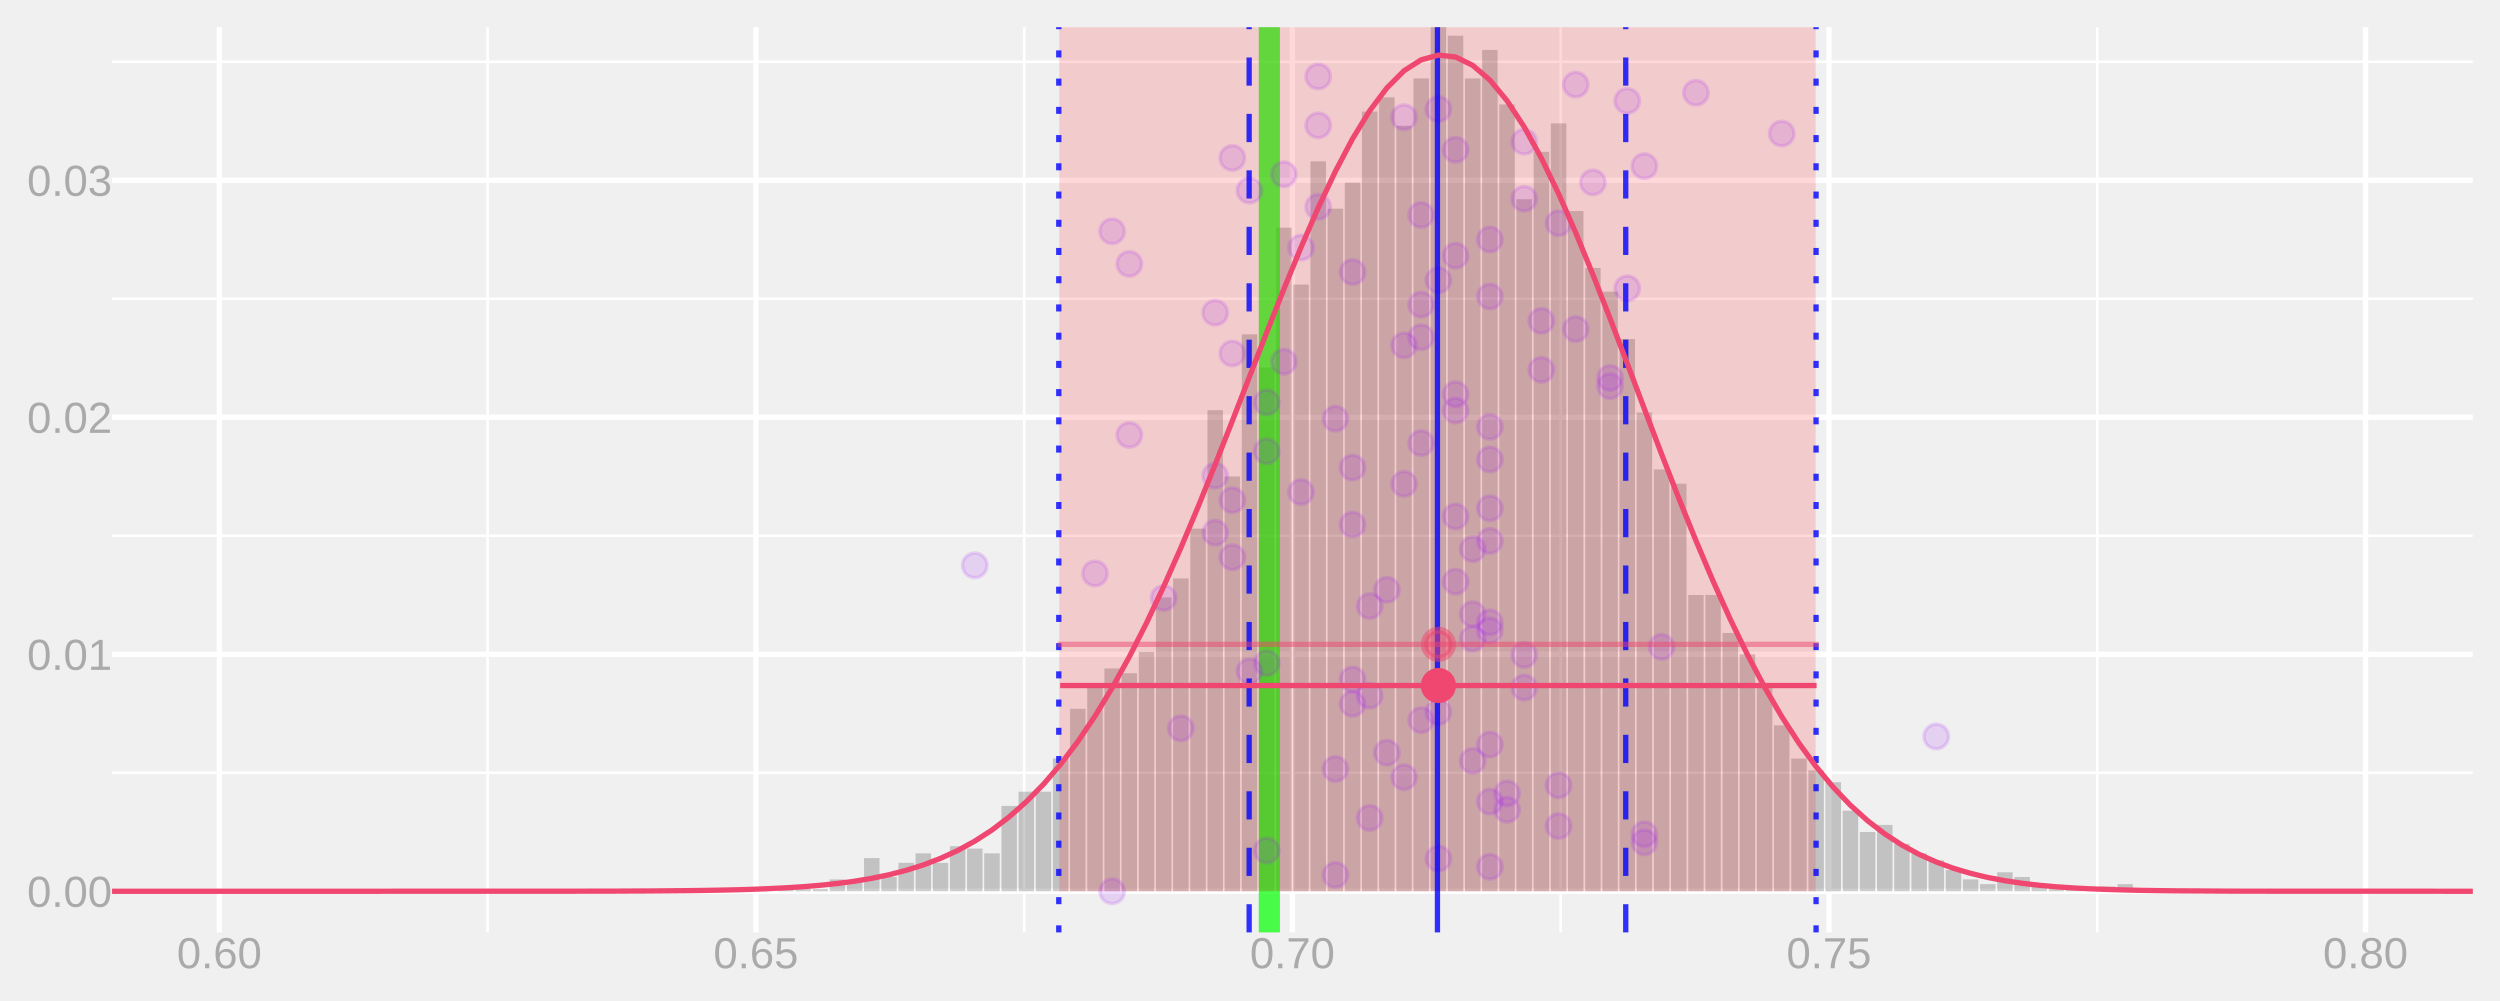
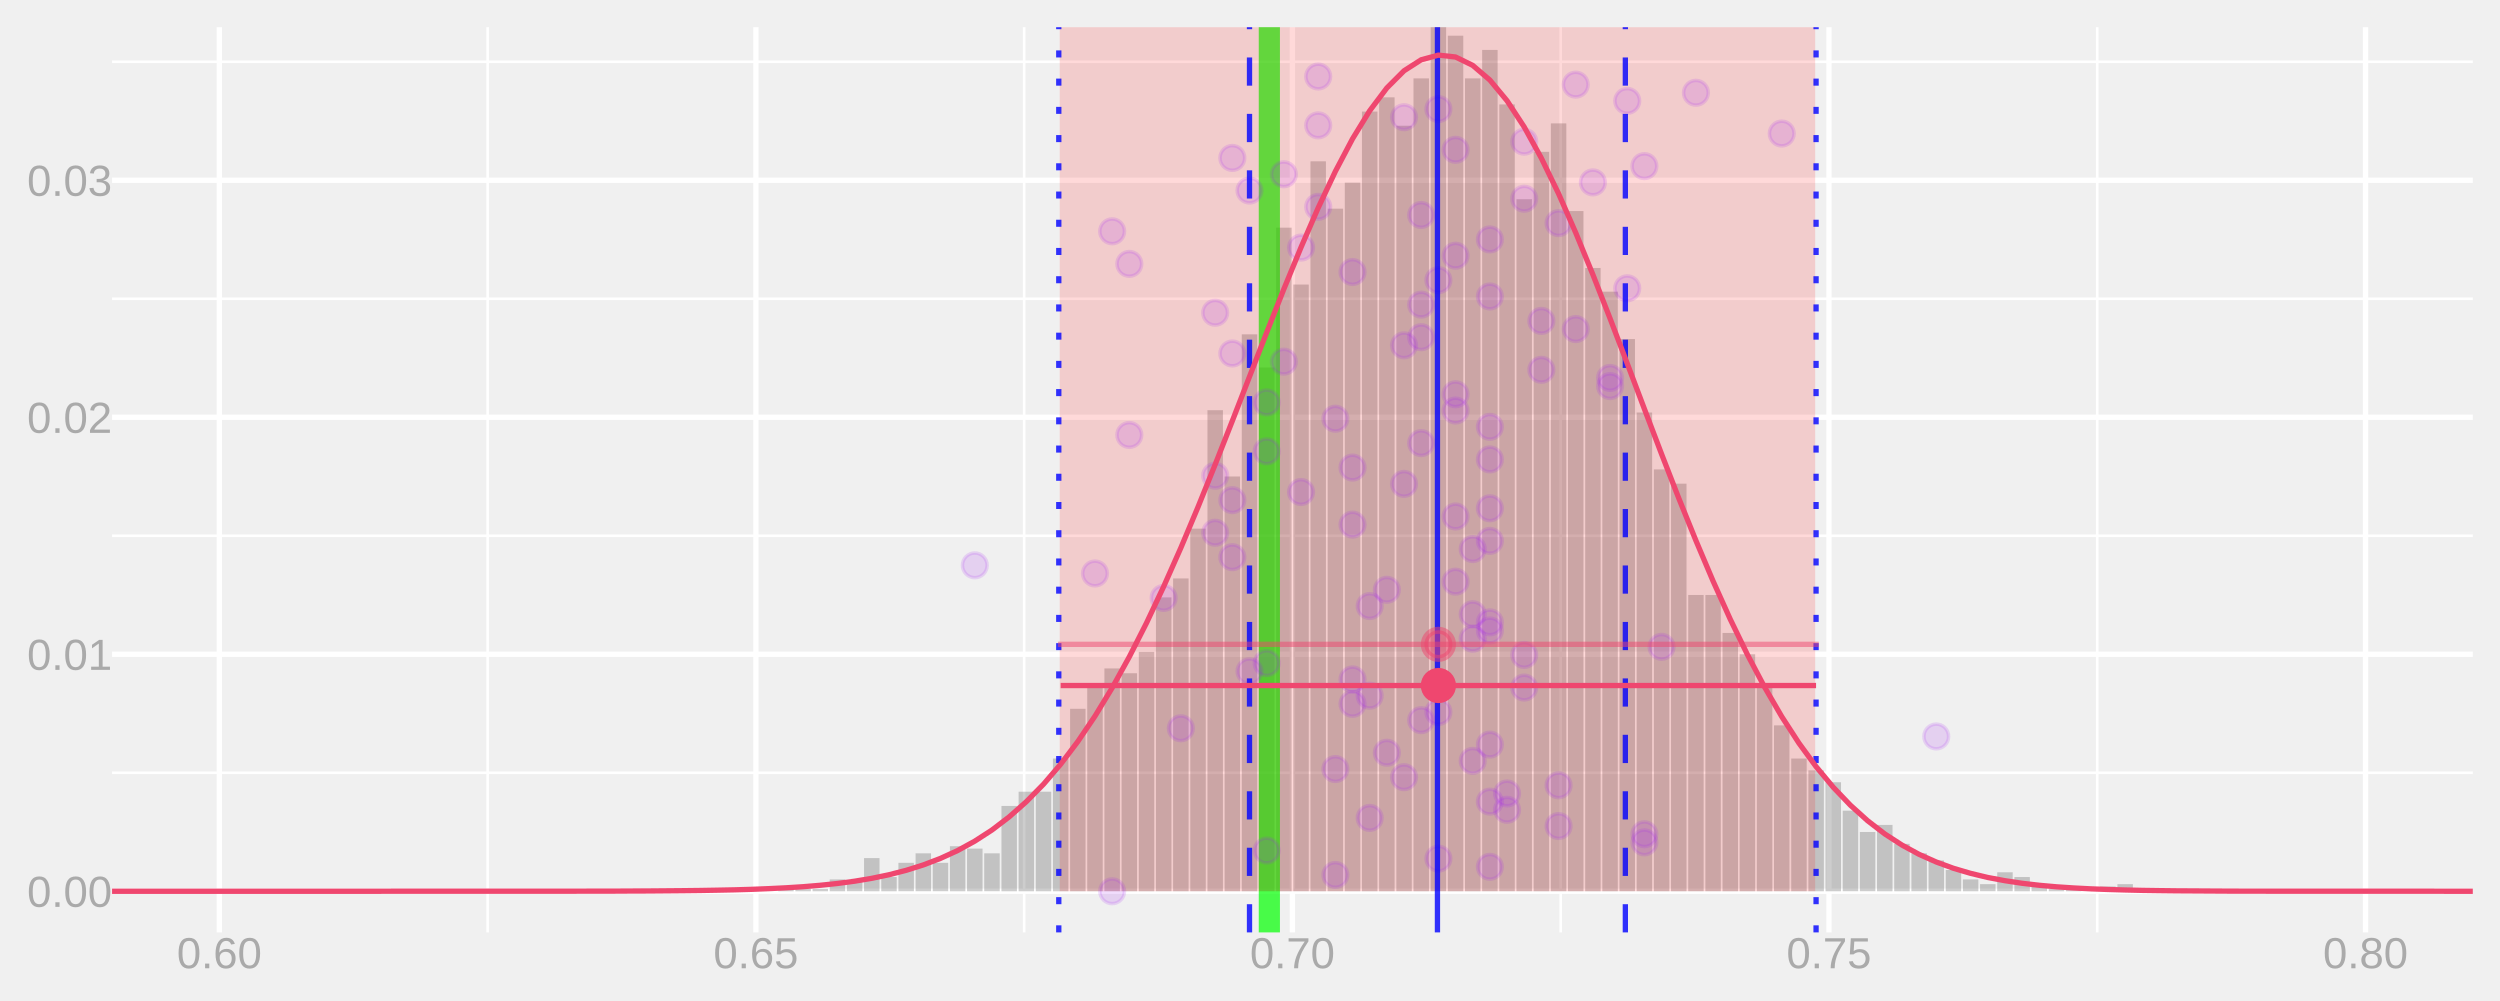
<svg xmlns="http://www.w3.org/2000/svg" width="504.00pt" height="201.60pt" viewBox="0 0 504.00 201.60">
  <g class="svglite">
    <defs>
      <style type="text/css">
    .svglite line, .svglite polyline, .svglite polygon, .svglite path, .svglite rect, .svglite circle {
      fill: none;
      stroke: #000000;
      stroke-linecap: round;
      stroke-linejoin: round;
      stroke-miterlimit: 10.00;
    }
    .svglite text {
      white-space: pre;
    }
    .svglite g.glyphgroup path {
      fill: inherit;
      stroke: none;
    }
  </style>
    </defs>
    <rect width="100%" height="100%" style="stroke: none; fill: none;" />
    <defs>
      <clipPath id="cpMC4wMHw1MDQuMDB8MC4wMHwyMDEuNjA=">
        <rect x="0.00" y="0.00" width="504.00" height="201.60" />
      </clipPath>
    </defs>
    <g clip-path="url(#cpMC4wMHw1MDQuMDB8MC4wMHwyMDEuNjA=)">
      <rect x="0.00" y="0.00" width="504.00" height="201.60" style="stroke-width: 1.07; stroke: none;" />
    </g>
    <defs>
      <clipPath id="cpMjIuNTl8NDk4LjUyfDUuNDh8MTg3Ljk3">
        <rect x="22.59" y="5.48" width="475.93" height="182.49" />
      </clipPath>
    </defs>
    <g clip-path="url(#cpMjIuNTl8NDk4LjUyfDUuNDh8MTg3Ljk3)">
      <rect x="22.59" y="5.48" width="475.93" height="182.49" style="stroke-width: 1.07; stroke: none;" />
      <polyline points="22.59,155.79 498.52,155.79 " style="stroke-width: 0.53; stroke: #FFFFFF; stroke-linecap: butt;" />
      <polyline points="22.59,108.01 498.52,108.01 " style="stroke-width: 0.53; stroke: #FFFFFF; stroke-linecap: butt;" />
      <polyline points="22.59,60.23 498.52,60.23 " style="stroke-width: 0.53; stroke: #FFFFFF; stroke-linecap: butt;" />
      <polyline points="22.59,12.45 498.52,12.45 " style="stroke-width: 0.53; stroke: #FFFFFF; stroke-linecap: butt;" />
      <polyline points="98.31,187.97 98.31,5.48 " style="stroke-width: 0.53; stroke: #FFFFFF; stroke-linecap: butt;" />
      <polyline points="206.47,187.97 206.47,5.48 " style="stroke-width: 0.53; stroke: #FFFFFF; stroke-linecap: butt;" />
      <polyline points="314.64,187.97 314.64,5.48 " style="stroke-width: 0.53; stroke: #FFFFFF; stroke-linecap: butt;" />
      <polyline points="422.80,187.97 422.80,5.48 " style="stroke-width: 0.53; stroke: #FFFFFF; stroke-linecap: butt;" />
      <polyline points="22.59,179.68 498.52,179.68 " style="stroke-width: 1.07; stroke: #FFFFFF; stroke-linecap: butt;" />
      <polyline points="22.59,131.90 498.52,131.90 " style="stroke-width: 1.07; stroke: #FFFFFF; stroke-linecap: butt;" />
      <polyline points="22.59,84.12 498.52,84.12 " style="stroke-width: 1.07; stroke: #FFFFFF; stroke-linecap: butt;" />
      <polyline points="22.59,36.34 498.52,36.34 " style="stroke-width: 1.07; stroke: #FFFFFF; stroke-linecap: butt;" />
      <polyline points="44.22,187.97 44.22,5.48 " style="stroke-width: 1.07; stroke: #FFFFFF; stroke-linecap: butt;" />
      <polyline points="152.39,187.97 152.39,5.48 " style="stroke-width: 1.07; stroke: #FFFFFF; stroke-linecap: butt;" />
      <polyline points="260.55,187.97 260.55,5.48 " style="stroke-width: 1.07; stroke: #FFFFFF; stroke-linecap: butt;" />
      <polyline points="368.72,187.97 368.72,5.48 " style="stroke-width: 1.07; stroke: #FFFFFF; stroke-linecap: butt;" />
      <polyline points="476.89,187.97 476.89,5.48 " style="stroke-width: 1.07; stroke: #FFFFFF; stroke-linecap: butt;" />
      <rect x="129.20" y="179.20" width="3.12" height="0.48" style="stroke-width: 1.07; stroke: none; stroke-linecap: butt; stroke-linejoin: miter; fill: #595959; fill-opacity: 0.30;" />
      <rect x="146.50" y="179.20" width="3.12" height="0.48" style="stroke-width: 1.07; stroke: none; stroke-linecap: butt; stroke-linejoin: miter; fill: #595959; fill-opacity: 0.30;" />
      <rect x="156.89" y="179.20" width="3.12" height="0.48" style="stroke-width: 1.07; stroke: none; stroke-linecap: butt; stroke-linejoin: miter; fill: #595959; fill-opacity: 0.30;" />
      <rect x="160.35" y="179.20" width="3.12" height="0.48" style="stroke-width: 1.07; stroke: none; stroke-linecap: butt; stroke-linejoin: miter; fill: #595959; fill-opacity: 0.30;" />
      <rect x="163.81" y="179.20" width="3.12" height="0.48" style="stroke-width: 1.07; stroke: none; stroke-linecap: butt; stroke-linejoin: miter; fill: #595959; fill-opacity: 0.30;" />
      <rect x="167.27" y="177.29" width="3.12" height="2.39" style="stroke-width: 1.07; stroke: none; stroke-linecap: butt; stroke-linejoin: miter; fill: #595959; fill-opacity: 0.30;" />
      <rect x="170.73" y="177.76" width="3.12" height="1.91" style="stroke-width: 1.07; stroke: none; stroke-linecap: butt; stroke-linejoin: miter; fill: #595959; fill-opacity: 0.30;" />
      <rect x="174.19" y="172.99" width="3.12" height="6.69" style="stroke-width: 1.07; stroke: none; stroke-linecap: butt; stroke-linejoin: miter; fill: #595959; fill-opacity: 0.30;" />
      <rect x="177.66" y="176.81" width="3.12" height="2.87" style="stroke-width: 1.07; stroke: none; stroke-linecap: butt; stroke-linejoin: miter; fill: #595959; fill-opacity: 0.30;" />
      <rect x="181.12" y="173.94" width="3.12" height="5.73" style="stroke-width: 1.07; stroke: none; stroke-linecap: butt; stroke-linejoin: miter; fill: #595959; fill-opacity: 0.30;" />
      <rect x="184.58" y="172.03" width="3.12" height="7.64" style="stroke-width: 1.07; stroke: none; stroke-linecap: butt; stroke-linejoin: miter; fill: #595959; fill-opacity: 0.30;" />
      <rect x="188.04" y="173.94" width="3.12" height="5.73" style="stroke-width: 1.07; stroke: none; stroke-linecap: butt; stroke-linejoin: miter; fill: #595959; fill-opacity: 0.30;" />
      <rect x="191.50" y="170.60" width="3.12" height="9.08" style="stroke-width: 1.07; stroke: none; stroke-linecap: butt; stroke-linejoin: miter; fill: #595959; fill-opacity: 0.30;" />
      <rect x="194.96" y="171.08" width="3.12" height="8.60" style="stroke-width: 1.07; stroke: none; stroke-linecap: butt; stroke-linejoin: miter; fill: #595959; fill-opacity: 0.30;" />
      <rect x="198.42" y="172.03" width="3.12" height="7.64" style="stroke-width: 1.07; stroke: none; stroke-linecap: butt; stroke-linejoin: miter; fill: #595959; fill-opacity: 0.30;" />
      <rect x="201.89" y="162.48" width="3.12" height="17.20" style="stroke-width: 1.07; stroke: none; stroke-linecap: butt; stroke-linejoin: miter; fill: #595959; fill-opacity: 0.30;" />
      <rect x="205.35" y="159.61" width="3.12" height="20.07" style="stroke-width: 1.07; stroke: none; stroke-linecap: butt; stroke-linejoin: miter; fill: #595959; fill-opacity: 0.30;" />
      <rect x="208.81" y="159.61" width="3.12" height="20.07" style="stroke-width: 1.07; stroke: none; stroke-linecap: butt; stroke-linejoin: miter; fill: #595959; fill-opacity: 0.30;" />
      <rect x="212.27" y="152.92" width="3.12" height="26.76" style="stroke-width: 1.07; stroke: none; stroke-linecap: butt; stroke-linejoin: miter; fill: #595959; fill-opacity: 0.30;" />
      <rect x="215.73" y="142.89" width="3.12" height="36.79" style="stroke-width: 1.07; stroke: none; stroke-linecap: butt; stroke-linejoin: miter; fill: #595959; fill-opacity: 0.30;" />
      <rect x="219.19" y="138.11" width="3.12" height="41.57" style="stroke-width: 1.07; stroke: none; stroke-linecap: butt; stroke-linejoin: miter; fill: #595959; fill-opacity: 0.30;" />
      <rect x="222.65" y="134.76" width="3.12" height="44.91" style="stroke-width: 1.07; stroke: none; stroke-linecap: butt; stroke-linejoin: miter; fill: #595959; fill-opacity: 0.30;" />
      <rect x="226.11" y="135.72" width="3.12" height="43.96" style="stroke-width: 1.07; stroke: none; stroke-linecap: butt; stroke-linejoin: miter; fill: #595959; fill-opacity: 0.30;" />
      <rect x="229.58" y="131.42" width="3.12" height="48.26" style="stroke-width: 1.07; stroke: none; stroke-linecap: butt; stroke-linejoin: miter; fill: #595959; fill-opacity: 0.30;" />
      <rect x="233.04" y="120.43" width="3.12" height="59.24" style="stroke-width: 1.07; stroke: none; stroke-linecap: butt; stroke-linejoin: miter; fill: #595959; fill-opacity: 0.30;" />
      <rect x="236.50" y="116.61" width="3.12" height="63.07" style="stroke-width: 1.07; stroke: none; stroke-linecap: butt; stroke-linejoin: miter; fill: #595959; fill-opacity: 0.30;" />
      <rect x="239.96" y="106.57" width="3.12" height="73.10" style="stroke-width: 1.07; stroke: none; stroke-linecap: butt; stroke-linejoin: miter; fill: #595959; fill-opacity: 0.30;" />
      <rect x="243.42" y="82.69" width="3.12" height="96.99" style="stroke-width: 1.07; stroke: none; stroke-linecap: butt; stroke-linejoin: miter; fill: #595959; fill-opacity: 0.30;" />
      <rect x="246.88" y="96.06" width="3.12" height="83.61" style="stroke-width: 1.07; stroke: none; stroke-linecap: butt; stroke-linejoin: miter; fill: #595959; fill-opacity: 0.30;" />
      <rect x="250.34" y="67.40" width="3.12" height="112.28" style="stroke-width: 1.07; stroke: none; stroke-linecap: butt; stroke-linejoin: miter; fill: #595959; fill-opacity: 0.30;" />
      <rect x="253.81" y="74.09" width="3.12" height="105.59" style="stroke-width: 1.07; stroke: none; stroke-linecap: butt; stroke-linejoin: miter; fill: #595959; fill-opacity: 0.30;" />
      <rect x="257.27" y="45.90" width="3.12" height="133.78" style="stroke-width: 1.07; stroke: none; stroke-linecap: butt; stroke-linejoin: miter; fill: #595959; fill-opacity: 0.30;" />
      <rect x="260.73" y="57.36" width="3.12" height="122.31" style="stroke-width: 1.07; stroke: none; stroke-linecap: butt; stroke-linejoin: miter; fill: #595959; fill-opacity: 0.30;" />
      <rect x="264.19" y="32.52" width="3.12" height="147.16" style="stroke-width: 1.07; stroke: none; stroke-linecap: butt; stroke-linejoin: miter; fill: #595959; fill-opacity: 0.30;" />
      <rect x="267.65" y="42.07" width="3.12" height="137.60" style="stroke-width: 1.07; stroke: none; stroke-linecap: butt; stroke-linejoin: miter; fill: #595959; fill-opacity: 0.30;" />
      <rect x="271.11" y="36.82" width="3.12" height="142.86" style="stroke-width: 1.07; stroke: none; stroke-linecap: butt; stroke-linejoin: miter; fill: #595959; fill-opacity: 0.30;" />
      <rect x="274.57" y="22.49" width="3.12" height="157.19" style="stroke-width: 1.07; stroke: none; stroke-linecap: butt; stroke-linejoin: miter; fill: #595959; fill-opacity: 0.30;" />
      <rect x="278.03" y="19.62" width="3.12" height="160.06" style="stroke-width: 1.07; stroke: none; stroke-linecap: butt; stroke-linejoin: miter; fill: #595959; fill-opacity: 0.30;" />
      <rect x="281.50" y="25.35" width="3.12" height="154.32" style="stroke-width: 1.07; stroke: none; stroke-linecap: butt; stroke-linejoin: miter; fill: #595959; fill-opacity: 0.30;" />
      <rect x="284.96" y="15.80" width="3.12" height="163.88" style="stroke-width: 1.07; stroke: none; stroke-linecap: butt; stroke-linejoin: miter; fill: #595959; fill-opacity: 0.30;" />
      <rect x="288.42" y="-6.66" width="3.12" height="186.33" style="stroke-width: 1.07; stroke: none; stroke-linecap: butt; stroke-linejoin: miter; fill: #595959; fill-opacity: 0.30;" />
      <rect x="291.88" y="7.20" width="3.12" height="172.48" style="stroke-width: 1.07; stroke: none; stroke-linecap: butt; stroke-linejoin: miter; fill: #595959; fill-opacity: 0.30;" />
      <rect x="295.34" y="15.80" width="3.12" height="163.88" style="stroke-width: 1.07; stroke: none; stroke-linecap: butt; stroke-linejoin: miter; fill: #595959; fill-opacity: 0.30;" />
      <rect x="298.80" y="10.06" width="3.12" height="169.61" style="stroke-width: 1.07; stroke: none; stroke-linecap: butt; stroke-linejoin: miter; fill: #595959; fill-opacity: 0.30;" />
      <rect x="302.26" y="21.05" width="3.12" height="158.62" style="stroke-width: 1.07; stroke: none; stroke-linecap: butt; stroke-linejoin: miter; fill: #595959; fill-opacity: 0.30;" />
      <rect x="305.72" y="40.16" width="3.12" height="139.51" style="stroke-width: 1.07; stroke: none; stroke-linecap: butt; stroke-linejoin: miter; fill: #595959; fill-opacity: 0.30;" />
      <rect x="309.19" y="30.61" width="3.12" height="149.07" style="stroke-width: 1.07; stroke: none; stroke-linecap: butt; stroke-linejoin: miter; fill: #595959; fill-opacity: 0.30;" />
      <rect x="312.65" y="24.87" width="3.12" height="154.80" style="stroke-width: 1.07; stroke: none; stroke-linecap: butt; stroke-linejoin: miter; fill: #595959; fill-opacity: 0.30;" />
      <rect x="316.11" y="42.55" width="3.12" height="137.12" style="stroke-width: 1.07; stroke: none; stroke-linecap: butt; stroke-linejoin: miter; fill: #595959; fill-opacity: 0.30;" />
      <rect x="319.57" y="54.02" width="3.12" height="125.66" style="stroke-width: 1.07; stroke: none; stroke-linecap: butt; stroke-linejoin: miter; fill: #595959; fill-opacity: 0.30;" />
      <rect x="323.03" y="58.80" width="3.12" height="120.88" style="stroke-width: 1.07; stroke: none; stroke-linecap: butt; stroke-linejoin: miter; fill: #595959; fill-opacity: 0.30;" />
      <rect x="326.49" y="68.35" width="3.12" height="111.32" style="stroke-width: 1.07; stroke: none; stroke-linecap: butt; stroke-linejoin: miter; fill: #595959; fill-opacity: 0.30;" />
      <rect x="329.95" y="83.16" width="3.12" height="96.51" style="stroke-width: 1.07; stroke: none; stroke-linecap: butt; stroke-linejoin: miter; fill: #595959; fill-opacity: 0.30;" />
      <rect x="333.42" y="94.63" width="3.12" height="85.05" style="stroke-width: 1.07; stroke: none; stroke-linecap: butt; stroke-linejoin: miter; fill: #595959; fill-opacity: 0.30;" />
      <rect x="336.88" y="97.50" width="3.12" height="82.18" style="stroke-width: 1.07; stroke: none; stroke-linecap: butt; stroke-linejoin: miter; fill: #595959; fill-opacity: 0.30;" />
      <rect x="340.34" y="119.95" width="3.12" height="59.72" style="stroke-width: 1.07; stroke: none; stroke-linecap: butt; stroke-linejoin: miter; fill: #595959; fill-opacity: 0.30;" />
      <rect x="343.80" y="119.95" width="3.12" height="59.72" style="stroke-width: 1.07; stroke: none; stroke-linecap: butt; stroke-linejoin: miter; fill: #595959; fill-opacity: 0.30;" />
      <rect x="347.26" y="127.60" width="3.12" height="52.08" style="stroke-width: 1.07; stroke: none; stroke-linecap: butt; stroke-linejoin: miter; fill: #595959; fill-opacity: 0.30;" />
      <rect x="350.72" y="131.90" width="3.12" height="47.78" style="stroke-width: 1.07; stroke: none; stroke-linecap: butt; stroke-linejoin: miter; fill: #595959; fill-opacity: 0.30;" />
      <rect x="354.18" y="138.59" width="3.12" height="41.09" style="stroke-width: 1.07; stroke: none; stroke-linecap: butt; stroke-linejoin: miter; fill: #595959; fill-opacity: 0.30;" />
      <rect x="357.64" y="146.23" width="3.12" height="33.44" style="stroke-width: 1.07; stroke: none; stroke-linecap: butt; stroke-linejoin: miter; fill: #595959; fill-opacity: 0.30;" />
      <rect x="361.11" y="152.92" width="3.12" height="26.76" style="stroke-width: 1.07; stroke: none; stroke-linecap: butt; stroke-linejoin: miter; fill: #595959; fill-opacity: 0.30;" />
      <rect x="364.57" y="155.31" width="3.12" height="24.37" style="stroke-width: 1.07; stroke: none; stroke-linecap: butt; stroke-linejoin: miter; fill: #595959; fill-opacity: 0.30;" />
      <rect x="368.03" y="157.70" width="3.12" height="21.98" style="stroke-width: 1.07; stroke: none; stroke-linecap: butt; stroke-linejoin: miter; fill: #595959; fill-opacity: 0.30;" />
      <rect x="371.49" y="163.43" width="3.12" height="16.24" style="stroke-width: 1.07; stroke: none; stroke-linecap: butt; stroke-linejoin: miter; fill: #595959; fill-opacity: 0.30;" />
      <rect x="374.95" y="167.73" width="3.12" height="11.94" style="stroke-width: 1.07; stroke: none; stroke-linecap: butt; stroke-linejoin: miter; fill: #595959; fill-opacity: 0.30;" />
      <rect x="378.41" y="166.30" width="3.12" height="13.38" style="stroke-width: 1.07; stroke: none; stroke-linecap: butt; stroke-linejoin: miter; fill: #595959; fill-opacity: 0.30;" />
      <rect x="381.87" y="170.12" width="3.12" height="9.56" style="stroke-width: 1.07; stroke: none; stroke-linecap: butt; stroke-linejoin: miter; fill: #595959; fill-opacity: 0.30;" />
      <rect x="385.34" y="172.03" width="3.12" height="7.64" style="stroke-width: 1.07; stroke: none; stroke-linecap: butt; stroke-linejoin: miter; fill: #595959; fill-opacity: 0.30;" />
      <rect x="388.80" y="173.46" width="3.12" height="6.21" style="stroke-width: 1.07; stroke: none; stroke-linecap: butt; stroke-linejoin: miter; fill: #595959; fill-opacity: 0.30;" />
      <rect x="392.26" y="175.38" width="3.12" height="4.30" style="stroke-width: 1.07; stroke: none; stroke-linecap: butt; stroke-linejoin: miter; fill: #595959; fill-opacity: 0.30;" />
      <rect x="395.72" y="177.29" width="3.12" height="2.39" style="stroke-width: 1.07; stroke: none; stroke-linecap: butt; stroke-linejoin: miter; fill: #595959; fill-opacity: 0.30;" />
      <rect x="399.18" y="178.24" width="3.12" height="1.43" style="stroke-width: 1.07; stroke: none; stroke-linecap: butt; stroke-linejoin: miter; fill: #595959; fill-opacity: 0.30;" />
      <rect x="402.64" y="175.85" width="3.12" height="3.82" style="stroke-width: 1.07; stroke: none; stroke-linecap: butt; stroke-linejoin: miter; fill: #595959; fill-opacity: 0.30;" />
      <rect x="406.10" y="176.81" width="3.12" height="2.87" style="stroke-width: 1.07; stroke: none; stroke-linecap: butt; stroke-linejoin: miter; fill: #595959; fill-opacity: 0.30;" />
      <rect x="409.56" y="178.72" width="3.12" height="0.96" style="stroke-width: 1.07; stroke: none; stroke-linecap: butt; stroke-linejoin: miter; fill: #595959; fill-opacity: 0.30;" />
      <rect x="413.03" y="179.20" width="3.12" height="0.48" style="stroke-width: 1.07; stroke: none; stroke-linecap: butt; stroke-linejoin: miter; fill: #595959; fill-opacity: 0.30;" />
      <rect x="416.49" y="179.20" width="3.12" height="0.48" style="stroke-width: 1.07; stroke: none; stroke-linecap: butt; stroke-linejoin: miter; fill: #595959; fill-opacity: 0.30;" />
      <rect x="423.41" y="178.72" width="3.12" height="0.96" style="stroke-width: 1.07; stroke: none; stroke-linecap: butt; stroke-linejoin: miter; fill: #595959; fill-opacity: 0.30;" />
      <rect x="426.87" y="178.24" width="3.12" height="1.43" style="stroke-width: 1.07; stroke: none; stroke-linecap: butt; stroke-linejoin: miter; fill: #595959; fill-opacity: 0.30;" />
      <rect x="440.72" y="179.20" width="3.12" height="0.48" style="stroke-width: 1.07; stroke: none; stroke-linecap: butt; stroke-linejoin: miter; fill: #595959; fill-opacity: 0.30;" />
      <line x1="255.90" y1="187.97" x2="255.90" y2="5.48" style="stroke-width: 4.27; stroke: #00FF00; stroke-opacity: 0.70; stroke-linecap: butt;" />
-       <rect x="213.54" y="5.48" width="152.50" height="174.20" style="stroke-width: 1.07; stroke: none; stroke-linecap: butt; stroke-linejoin: miter; fill: #FF0000; fill-opacity: 0.15;" />
+       <rect x="213.64" y="5.48" width="152.30" height="174.20" style="stroke-width: 1.07; stroke: none; stroke-linecap: butt; stroke-linejoin: miter; fill: #FF0000; fill-opacity: 0.15;" />
      <circle cx="224.21" cy="179.68" r="2.49" style="stroke-width: 0.71; stroke: #A020F0; stroke-opacity: 0.15; fill: #A020F0; fill-opacity: 0.15;" />
      <circle cx="286.51" cy="67.98" r="2.49" style="stroke-width: 0.71; stroke: #A020F0; stroke-opacity: 0.15; fill: #A020F0; fill-opacity: 0.15;" />
      <circle cx="220.75" cy="115.61" r="2.49" style="stroke-width: 0.71; stroke: #A020F0; stroke-opacity: 0.15; fill: #A020F0; fill-opacity: 0.15;" />
      <circle cx="296.90" cy="123.83" r="2.49" style="stroke-width: 0.71; stroke: #A020F0; stroke-opacity: 0.15; fill: #A020F0; fill-opacity: 0.15;" />
      <circle cx="321.13" cy="36.77" r="2.49" style="stroke-width: 0.71; stroke: #A020F0; stroke-opacity: 0.15; fill: #A020F0; fill-opacity: 0.15;" />
      <circle cx="300.36" cy="109.04" r="2.49" style="stroke-width: 0.71; stroke: #A020F0; stroke-opacity: 0.15; fill: #A020F0; fill-opacity: 0.15;" />
      <circle cx="283.05" cy="156.68" r="2.49" style="stroke-width: 0.71; stroke: #A020F0; stroke-opacity: 0.15; fill: #A020F0; fill-opacity: 0.15;" />
      <circle cx="314.21" cy="44.98" r="2.49" style="stroke-width: 0.71; stroke: #A020F0; stroke-opacity: 0.15; fill: #A020F0; fill-opacity: 0.15;" />
      <circle cx="293.44" cy="82.76" r="2.49" style="stroke-width: 0.71; stroke: #A020F0; stroke-opacity: 0.15; fill: #A020F0; fill-opacity: 0.15;" />
      <circle cx="244.98" cy="95.90" r="2.49" style="stroke-width: 0.71; stroke: #A020F0; stroke-opacity: 0.15; fill: #A020F0; fill-opacity: 0.15;" />
      <circle cx="307.28" cy="40.06" r="2.49" style="stroke-width: 0.71; stroke: #A020F0; stroke-opacity: 0.15; fill: #A020F0; fill-opacity: 0.15;" />
      <circle cx="286.51" cy="145.18" r="2.49" style="stroke-width: 0.71; stroke: #A020F0; stroke-opacity: 0.15; fill: #A020F0; fill-opacity: 0.15;" />
      <circle cx="255.36" cy="90.98" r="2.49" style="stroke-width: 0.71; stroke: #A020F0; stroke-opacity: 0.15; fill: #A020F0; fill-opacity: 0.15;" />
      <circle cx="328.05" cy="58.12" r="2.49" style="stroke-width: 0.71; stroke: #A020F0; stroke-opacity: 0.15; fill: #A020F0; fill-opacity: 0.15;" />
      <circle cx="331.51" cy="168.18" r="2.49" style="stroke-width: 0.71; stroke: #A020F0; stroke-opacity: 0.15; fill: #A020F0; fill-opacity: 0.15;" />
      <circle cx="300.36" cy="59.77" r="2.49" style="stroke-width: 0.71; stroke: #A020F0; stroke-opacity: 0.15; fill: #A020F0; fill-opacity: 0.15;" />
      <circle cx="262.29" cy="49.91" r="2.49" style="stroke-width: 0.71; stroke: #A020F0; stroke-opacity: 0.15; fill: #A020F0; fill-opacity: 0.15;" />
      <circle cx="279.59" cy="118.90" r="2.49" style="stroke-width: 0.71; stroke: #A020F0; stroke-opacity: 0.15; fill: #A020F0; fill-opacity: 0.15;" />
      <circle cx="286.51" cy="43.34" r="2.49" style="stroke-width: 0.71; stroke: #A020F0; stroke-opacity: 0.15; fill: #A020F0; fill-opacity: 0.15;" />
      <circle cx="328.05" cy="20.34" r="2.49" style="stroke-width: 0.71; stroke: #A020F0; stroke-opacity: 0.15; fill: #A020F0; fill-opacity: 0.15;" />
      <circle cx="244.98" cy="107.40" r="2.49" style="stroke-width: 0.71; stroke: #A020F0; stroke-opacity: 0.15; fill: #A020F0; fill-opacity: 0.15;" />
      <circle cx="265.75" cy="41.70" r="2.49" style="stroke-width: 0.71; stroke: #A020F0; stroke-opacity: 0.15; fill: #A020F0; fill-opacity: 0.15;" />
      <circle cx="300.36" cy="125.47" r="2.49" style="stroke-width: 0.71; stroke: #A020F0; stroke-opacity: 0.15; fill: #A020F0; fill-opacity: 0.15;" />
      <circle cx="276.13" cy="122.18" r="2.49" style="stroke-width: 0.71; stroke: #A020F0; stroke-opacity: 0.15; fill: #A020F0; fill-opacity: 0.15;" />
      <circle cx="310.74" cy="64.69" r="2.49" style="stroke-width: 0.71; stroke: #A020F0; stroke-opacity: 0.15; fill: #A020F0; fill-opacity: 0.15;" />
      <circle cx="289.98" cy="21.99" r="2.49" style="stroke-width: 0.71; stroke: #A020F0; stroke-opacity: 0.15; fill: #A020F0; fill-opacity: 0.15;" />
      <circle cx="296.90" cy="110.69" r="2.49" style="stroke-width: 0.71; stroke: #A020F0; stroke-opacity: 0.15; fill: #A020F0; fill-opacity: 0.15;" />
      <circle cx="293.44" cy="117.26" r="2.49" style="stroke-width: 0.71; stroke: #A020F0; stroke-opacity: 0.15; fill: #A020F0; fill-opacity: 0.15;" />
      <circle cx="238.06" cy="146.82" r="2.49" style="stroke-width: 0.71; stroke: #A020F0; stroke-opacity: 0.15; fill: #A020F0; fill-opacity: 0.15;" />
      <circle cx="255.36" cy="133.68" r="2.49" style="stroke-width: 0.71; stroke: #A020F0; stroke-opacity: 0.15; fill: #A020F0; fill-opacity: 0.15;" />
      <circle cx="286.51" cy="61.41" r="2.49" style="stroke-width: 0.71; stroke: #A020F0; stroke-opacity: 0.15; fill: #A020F0; fill-opacity: 0.15;" />
      <circle cx="300.36" cy="48.27" r="2.49" style="stroke-width: 0.71; stroke: #A020F0; stroke-opacity: 0.15; fill: #A020F0; fill-opacity: 0.15;" />
      <circle cx="196.52" cy="113.97" r="2.49" style="stroke-width: 0.71; stroke: #A020F0; stroke-opacity: 0.15; fill: #A020F0; fill-opacity: 0.15;" />
      <circle cx="317.67" cy="66.34" r="2.49" style="stroke-width: 0.71; stroke: #A020F0; stroke-opacity: 0.15; fill: #A020F0; fill-opacity: 0.15;" />
      <circle cx="307.28" cy="138.61" r="2.49" style="stroke-width: 0.71; stroke: #A020F0; stroke-opacity: 0.15; fill: #A020F0; fill-opacity: 0.15;" />
      <circle cx="317.67" cy="17.06" r="2.49" style="stroke-width: 0.71; stroke: #A020F0; stroke-opacity: 0.15; fill: #A020F0; fill-opacity: 0.15;" />
      <circle cx="293.44" cy="30.20" r="2.49" style="stroke-width: 0.71; stroke: #A020F0; stroke-opacity: 0.15; fill: #A020F0; fill-opacity: 0.15;" />
      <circle cx="289.98" cy="56.48" r="2.49" style="stroke-width: 0.71; stroke: #A020F0; stroke-opacity: 0.15; fill: #A020F0; fill-opacity: 0.15;" />
      <circle cx="331.51" cy="169.82" r="2.49" style="stroke-width: 0.71; stroke: #A020F0; stroke-opacity: 0.15; fill: #A020F0; fill-opacity: 0.15;" />
      <circle cx="276.13" cy="140.25" r="2.49" style="stroke-width: 0.71; stroke: #A020F0; stroke-opacity: 0.15; fill: #A020F0; fill-opacity: 0.15;" />
      <circle cx="300.36" cy="127.11" r="2.49" style="stroke-width: 0.71; stroke: #A020F0; stroke-opacity: 0.15; fill: #A020F0; fill-opacity: 0.15;" />
      <circle cx="265.75" cy="25.27" r="2.49" style="stroke-width: 0.71; stroke: #A020F0; stroke-opacity: 0.15; fill: #A020F0; fill-opacity: 0.15;" />
      <circle cx="269.21" cy="176.39" r="2.49" style="stroke-width: 0.71; stroke: #A020F0; stroke-opacity: 0.15; fill: #A020F0; fill-opacity: 0.15;" />
      <circle cx="272.67" cy="105.76" r="2.49" style="stroke-width: 0.71; stroke: #A020F0; stroke-opacity: 0.15; fill: #A020F0; fill-opacity: 0.15;" />
      <circle cx="300.36" cy="150.11" r="2.49" style="stroke-width: 0.71; stroke: #A020F0; stroke-opacity: 0.15; fill: #A020F0; fill-opacity: 0.15;" />
      <circle cx="289.98" cy="143.54" r="2.49" style="stroke-width: 0.71; stroke: #A020F0; stroke-opacity: 0.15; fill: #A020F0; fill-opacity: 0.15;" />
      <circle cx="307.28" cy="28.56" r="2.49" style="stroke-width: 0.71; stroke: #A020F0; stroke-opacity: 0.15; fill: #A020F0; fill-opacity: 0.15;" />
      <circle cx="248.44" cy="31.84" r="2.49" style="stroke-width: 0.71; stroke: #A020F0; stroke-opacity: 0.15; fill: #A020F0; fill-opacity: 0.15;" />
      <circle cx="341.90" cy="18.70" r="2.49" style="stroke-width: 0.71; stroke: #A020F0; stroke-opacity: 0.15; fill: #A020F0; fill-opacity: 0.15;" />
      <circle cx="310.74" cy="74.55" r="2.49" style="stroke-width: 0.71; stroke: #A020F0; stroke-opacity: 0.15; fill: #A020F0; fill-opacity: 0.15;" />
      <circle cx="265.75" cy="15.42" r="2.49" style="stroke-width: 0.71; stroke: #A020F0; stroke-opacity: 0.15; fill: #A020F0; fill-opacity: 0.15;" />
      <circle cx="324.59" cy="77.84" r="2.49" style="stroke-width: 0.71; stroke: #A020F0; stroke-opacity: 0.15; fill: #A020F0; fill-opacity: 0.15;" />
      <circle cx="272.67" cy="141.90" r="2.49" style="stroke-width: 0.71; stroke: #A020F0; stroke-opacity: 0.15; fill: #A020F0; fill-opacity: 0.15;" />
      <circle cx="283.05" cy="69.62" r="2.49" style="stroke-width: 0.71; stroke: #A020F0; stroke-opacity: 0.15; fill: #A020F0; fill-opacity: 0.15;" />
      <circle cx="262.29" cy="99.19" r="2.49" style="stroke-width: 0.71; stroke: #A020F0; stroke-opacity: 0.15; fill: #A020F0; fill-opacity: 0.15;" />
      <circle cx="283.05" cy="97.55" r="2.49" style="stroke-width: 0.71; stroke: #A020F0; stroke-opacity: 0.15; fill: #A020F0; fill-opacity: 0.15;" />
      <circle cx="258.82" cy="72.91" r="2.49" style="stroke-width: 0.71; stroke: #A020F0; stroke-opacity: 0.15; fill: #A020F0; fill-opacity: 0.15;" />
      <circle cx="300.36" cy="161.61" r="2.49" style="stroke-width: 0.71; stroke: #A020F0; stroke-opacity: 0.15; fill: #A020F0; fill-opacity: 0.15;" />
      <circle cx="279.59" cy="151.75" r="2.49" style="stroke-width: 0.71; stroke: #A020F0; stroke-opacity: 0.15; fill: #A020F0; fill-opacity: 0.15;" />
      <circle cx="234.59" cy="120.54" r="2.49" style="stroke-width: 0.71; stroke: #A020F0; stroke-opacity: 0.15; fill: #A020F0; fill-opacity: 0.15;" />
      <circle cx="314.21" cy="158.32" r="2.49" style="stroke-width: 0.71; stroke: #A020F0; stroke-opacity: 0.15; fill: #A020F0; fill-opacity: 0.15;" />
      <circle cx="248.44" cy="71.26" r="2.49" style="stroke-width: 0.71; stroke: #A020F0; stroke-opacity: 0.15; fill: #A020F0; fill-opacity: 0.15;" />
      <circle cx="300.36" cy="102.47" r="2.49" style="stroke-width: 0.71; stroke: #A020F0; stroke-opacity: 0.15; fill: #A020F0; fill-opacity: 0.15;" />
      <circle cx="248.44" cy="100.83" r="2.49" style="stroke-width: 0.71; stroke: #A020F0; stroke-opacity: 0.15; fill: #A020F0; fill-opacity: 0.15;" />
      <circle cx="272.67" cy="54.84" r="2.49" style="stroke-width: 0.71; stroke: #A020F0; stroke-opacity: 0.15; fill: #A020F0; fill-opacity: 0.15;" />
      <circle cx="307.28" cy="132.04" r="2.49" style="stroke-width: 0.71; stroke: #A020F0; stroke-opacity: 0.15; fill: #A020F0; fill-opacity: 0.15;" />
      <circle cx="300.36" cy="86.05" r="2.49" style="stroke-width: 0.71; stroke: #A020F0; stroke-opacity: 0.15; fill: #A020F0; fill-opacity: 0.15;" />
      <circle cx="286.51" cy="89.33" r="2.49" style="stroke-width: 0.71; stroke: #A020F0; stroke-opacity: 0.15; fill: #A020F0; fill-opacity: 0.15;" />
      <circle cx="227.67" cy="53.20" r="2.49" style="stroke-width: 0.71; stroke: #A020F0; stroke-opacity: 0.15; fill: #A020F0; fill-opacity: 0.15;" />
      <circle cx="244.98" cy="63.05" r="2.49" style="stroke-width: 0.71; stroke: #A020F0; stroke-opacity: 0.15; fill: #A020F0; fill-opacity: 0.15;" />
      <circle cx="303.82" cy="159.96" r="2.49" style="stroke-width: 0.71; stroke: #A020F0; stroke-opacity: 0.15; fill: #A020F0; fill-opacity: 0.15;" />
      <circle cx="296.90" cy="153.39" r="2.49" style="stroke-width: 0.71; stroke: #A020F0; stroke-opacity: 0.15; fill: #A020F0; fill-opacity: 0.15;" />
      <circle cx="272.67" cy="94.26" r="2.49" style="stroke-width: 0.71; stroke: #A020F0; stroke-opacity: 0.15; fill: #A020F0; fill-opacity: 0.15;" />
      <circle cx="224.21" cy="46.63" r="2.49" style="stroke-width: 0.71; stroke: #A020F0; stroke-opacity: 0.15; fill: #A020F0; fill-opacity: 0.15;" />
      <circle cx="331.51" cy="33.49" r="2.49" style="stroke-width: 0.71; stroke: #A020F0; stroke-opacity: 0.15; fill: #A020F0; fill-opacity: 0.15;" />
      <circle cx="293.44" cy="104.12" r="2.49" style="stroke-width: 0.71; stroke: #A020F0; stroke-opacity: 0.15; fill: #A020F0; fill-opacity: 0.15;" />
      <circle cx="324.59" cy="76.19" r="2.49" style="stroke-width: 0.71; stroke: #A020F0; stroke-opacity: 0.15; fill: #A020F0; fill-opacity: 0.15;" />
      <circle cx="276.13" cy="164.89" r="2.49" style="stroke-width: 0.71; stroke: #A020F0; stroke-opacity: 0.15; fill: #A020F0; fill-opacity: 0.15;" />
      <circle cx="251.90" cy="38.41" r="2.49" style="stroke-width: 0.71; stroke: #A020F0; stroke-opacity: 0.15; fill: #A020F0; fill-opacity: 0.15;" />
      <circle cx="390.35" cy="148.47" r="2.49" style="stroke-width: 0.71; stroke: #A020F0; stroke-opacity: 0.15; fill: #A020F0; fill-opacity: 0.15;" />
      <circle cx="227.67" cy="87.69" r="2.49" style="stroke-width: 0.71; stroke: #A020F0; stroke-opacity: 0.15; fill: #A020F0; fill-opacity: 0.15;" />
      <circle cx="255.36" cy="81.12" r="2.49" style="stroke-width: 0.71; stroke: #A020F0; stroke-opacity: 0.15; fill: #A020F0; fill-opacity: 0.15;" />
      <circle cx="283.05" cy="23.63" r="2.49" style="stroke-width: 0.71; stroke: #A020F0; stroke-opacity: 0.15; fill: #A020F0; fill-opacity: 0.15;" />
      <circle cx="303.82" cy="163.25" r="2.49" style="stroke-width: 0.71; stroke: #A020F0; stroke-opacity: 0.15; fill: #A020F0; fill-opacity: 0.15;" />
      <circle cx="272.67" cy="136.97" r="2.49" style="stroke-width: 0.71; stroke: #A020F0; stroke-opacity: 0.15; fill: #A020F0; fill-opacity: 0.15;" />
      <circle cx="269.21" cy="155.04" r="2.49" style="stroke-width: 0.71; stroke: #A020F0; stroke-opacity: 0.15; fill: #A020F0; fill-opacity: 0.15;" />
      <circle cx="293.44" cy="51.55" r="2.49" style="stroke-width: 0.71; stroke: #A020F0; stroke-opacity: 0.15; fill: #A020F0; fill-opacity: 0.15;" />
      <circle cx="334.97" cy="130.40" r="2.49" style="stroke-width: 0.71; stroke: #A020F0; stroke-opacity: 0.15; fill: #A020F0; fill-opacity: 0.15;" />
      <circle cx="300.36" cy="174.75" r="2.49" style="stroke-width: 0.71; stroke: #A020F0; stroke-opacity: 0.15; fill: #A020F0; fill-opacity: 0.15;" />
      <circle cx="269.21" cy="84.41" r="2.49" style="stroke-width: 0.71; stroke: #A020F0; stroke-opacity: 0.15; fill: #A020F0; fill-opacity: 0.15;" />
      <circle cx="293.44" cy="79.48" r="2.49" style="stroke-width: 0.71; stroke: #A020F0; stroke-opacity: 0.15; fill: #A020F0; fill-opacity: 0.15;" />
      <circle cx="296.90" cy="128.76" r="2.49" style="stroke-width: 0.71; stroke: #A020F0; stroke-opacity: 0.15; fill: #A020F0; fill-opacity: 0.15;" />
      <circle cx="251.90" cy="135.33" r="2.49" style="stroke-width: 0.71; stroke: #A020F0; stroke-opacity: 0.15; fill: #A020F0; fill-opacity: 0.15;" />
      <circle cx="314.21" cy="166.53" r="2.49" style="stroke-width: 0.71; stroke: #A020F0; stroke-opacity: 0.15; fill: #A020F0; fill-opacity: 0.15;" />
      <circle cx="248.44" cy="112.33" r="2.49" style="stroke-width: 0.71; stroke: #A020F0; stroke-opacity: 0.15; fill: #A020F0; fill-opacity: 0.15;" />
      <circle cx="300.36" cy="92.62" r="2.49" style="stroke-width: 0.71; stroke: #A020F0; stroke-opacity: 0.15; fill: #A020F0; fill-opacity: 0.15;" />
      <circle cx="359.20" cy="26.92" r="2.49" style="stroke-width: 0.71; stroke: #A020F0; stroke-opacity: 0.15; fill: #A020F0; fill-opacity: 0.15;" />
      <circle cx="255.36" cy="171.46" r="2.49" style="stroke-width: 0.71; stroke: #A020F0; stroke-opacity: 0.15; fill: #A020F0; fill-opacity: 0.15;" />
      <circle cx="258.82" cy="35.13" r="2.49" style="stroke-width: 0.71; stroke: #A020F0; stroke-opacity: 0.15; fill: #A020F0; fill-opacity: 0.15;" />
      <circle cx="289.98" cy="173.10" r="2.49" style="stroke-width: 0.71; stroke: #A020F0; stroke-opacity: 0.15; fill: #A020F0; fill-opacity: 0.15;" />
      <line x1="289.79" y1="187.97" x2="289.79" y2="5.48" style="stroke-width: 1.07; stroke: #0000FF; stroke-opacity: 0.80; stroke-linecap: butt;" />
-       <line x1="251.83" y1="187.97" x2="251.83" y2="5.48" style="stroke-width: 1.07; stroke: #0000FF; stroke-opacity: 0.80; stroke-dasharray: 5.69,5.69; stroke-linecap: butt;" />
-       <line x1="327.75" y1="187.97" x2="327.75" y2="5.48" style="stroke-width: 1.07; stroke: #0000FF; stroke-opacity: 0.80; stroke-dasharray: 5.69,5.69; stroke-linecap: butt;" />
+       <line x1="251.90" y1="187.97" x2="251.90" y2="5.48" style="stroke-width: 1.07; stroke: #0000FF; stroke-opacity: 0.80; stroke-dasharray: 5.69,5.69; stroke-linecap: butt;" />
+       <line x1="327.67" y1="187.97" x2="327.67" y2="5.48" style="stroke-width: 1.07; stroke: #0000FF; stroke-opacity: 0.80; stroke-dasharray: 5.69,5.69; stroke-linecap: butt;" />
      <line x1="213.45" y1="187.97" x2="213.45" y2="5.48" style="stroke-width: 1.07; stroke: #0000FF; stroke-opacity: 0.80; stroke-dasharray: 1.42,4.27; stroke-linecap: butt;" />
      <line x1="366.12" y1="187.97" x2="366.12" y2="5.48" style="stroke-width: 1.07; stroke: #0000FF; stroke-opacity: 0.80; stroke-dasharray: 1.42,4.27; stroke-linecap: butt;" />
      <polyline points="-1253.77,179.68 -1250.31,179.68 -1246.85,179.68 -1243.39,179.68 -1239.93,179.68 -1236.47,179.68 -1233.01,179.68 -1229.54,179.68 -1226.08,179.68 -1222.62,179.68 -1219.16,179.68 -1215.70,179.68 -1212.24,179.68 -1208.78,179.68 -1205.32,179.68 -1201.85,179.68 -1198.39,179.68 -1194.93,179.68 -1191.47,179.68 -1188.01,179.68 -1184.55,179.68 -1181.09,179.68 -1177.62,179.68 -1174.16,179.68 -1170.70,179.68 -1167.24,179.68 -1163.78,179.68 -1160.32,179.68 -1156.86,179.68 -1153.40,179.68 -1149.93,179.68 -1146.47,179.68 -1143.01,179.68 -1139.55,179.68 -1136.09,179.68 -1132.63,179.68 -1129.17,179.68 -1125.70,179.68 -1122.24,179.68 -1118.78,179.68 -1115.32,179.68 -1111.86,179.68 -1108.40,179.68 -1104.94,179.68 -1101.48,179.68 -1098.01,179.68 -1094.55,179.68 -1091.09,179.68 -1087.63,179.68 -1084.17,179.68 -1080.71,179.68 -1077.25,179.68 -1073.78,179.68 -1070.32,179.68 -1066.86,179.68 -1063.40,179.68 -1059.94,179.68 -1056.48,179.68 -1053.02,179.68 -1049.56,179.68 -1046.09,179.68 -1042.63,179.68 -1039.17,179.68 -1035.71,179.68 -1032.25,179.68 -1028.79,179.68 -1025.33,179.68 -1021.86,179.68 -1018.40,179.68 -1014.94,179.68 -1011.48,179.68 -1008.02,179.68 -1004.56,179.68 -1001.10,179.68 -997.64,179.68 -994.17,179.68 -990.71,179.68 -987.25,179.68 -983.79,179.68 -980.33,179.68 -976.87,179.68 -973.41,179.68 -969.95,179.68 -966.48,179.68 -963.02,179.68 -959.56,179.68 -956.10,179.68 -952.64,179.68 -949.18,179.68 -945.72,179.68 -942.25,179.68 -938.79,179.68 -935.33,179.68 -931.87,179.68 -928.41,179.68 -924.95,179.68 -921.49,179.68 -918.03,179.68 -914.56,179.68 -911.10,179.68 -907.64,179.68 -904.18,179.68 -900.72,179.68 -897.26,179.68 -893.80,179.68 -890.33,179.68 -886.87,179.68 -883.41,179.68 -879.95,179.68 -876.49,179.68 -873.03,179.68 -869.57,179.68 -866.11,179.68 -862.64,179.68 -859.18,179.68 -855.72,179.68 -852.26,179.68 -848.80,179.68 -845.34,179.68 -841.88,179.68 -838.41,179.68 -834.95,179.68 -831.49,179.68 -828.03,179.68 -824.57,179.68 -821.11,179.68 -817.65,179.68 -814.19,179.68 -810.72,179.68 -807.26,179.68 -803.80,179.68 -800.34,179.68 -796.88,179.68 -793.42,179.68 -789.96,179.68 -786.50,179.68 -783.03,179.68 -779.57,179.68 -776.11,179.68 -772.65,179.68 -769.19,179.68 -765.73,179.68 -762.27,179.68 -758.80,179.68 -755.34,179.68 -751.88,179.68 -748.42,179.68 -744.96,179.68 -741.50,179.68 -738.04,179.68 -734.58,179.68 -731.11,179.68 -727.65,179.68 -724.19,179.68 -720.73,179.68 -717.27,179.68 -713.81,179.68 -710.35,179.68 -706.88,179.68 -703.42,179.68 -699.96,179.68 -696.50,179.68 -693.04,179.68 -689.58,179.68 -686.12,179.68 -682.66,179.68 -679.19,179.68 -675.73,179.68 -672.27,179.68 -668.81,179.68 -665.35,179.68 -661.89,179.68 -658.43,179.68 -654.96,179.68 -651.50,179.68 -648.04,179.68 -644.58,179.68 -641.12,179.68 -637.66,179.68 -634.20,179.68 -630.74,179.68 -627.27,179.68 -623.81,179.68 -620.35,179.68 -616.89,179.68 -613.43,179.68 -609.97,179.68 -606.51,179.68 -603.05,179.68 -599.58,179.68 -596.12,179.68 -592.66,179.68 -589.20,179.68 -585.74,179.68 -582.28,179.68 -578.82,179.68 -575.35,179.68 -571.89,179.68 -568.43,179.68 -564.97,179.68 -561.51,179.68 -558.05,179.68 -554.59,179.68 -551.13,179.68 -547.66,179.68 -544.20,179.68 -540.74,179.68 -537.28,179.68 -533.82,179.68 -530.36,179.68 -526.90,179.68 -523.43,179.68 -519.97,179.68 -516.51,179.68 -513.05,179.68 -509.59,179.68 -506.13,179.68 -502.67,179.68 -499.21,179.68 -495.74,179.68 -492.28,179.68 -488.82,179.68 -485.36,179.68 -481.90,179.68 -478.44,179.68 -474.98,179.68 -471.51,179.68 -468.05,179.68 -464.59,179.68 -461.13,179.68 -457.67,179.68 -454.21,179.68 -450.75,179.68 -447.29,179.68 -443.82,179.68 -440.36,179.68 -436.90,179.68 -433.44,179.68 -429.98,179.68 -426.52,179.68 -423.06,179.68 -419.60,179.68 -416.13,179.68 -412.67,179.68 -409.21,179.68 -405.75,179.68 -402.29,179.68 -398.83,179.68 -395.37,179.68 -391.90,179.68 -388.44,179.68 -384.98,179.68 -381.52,179.68 -378.06,179.68 -374.60,179.68 -371.14,179.68 -367.68,179.68 -364.21,179.68 -360.75,179.68 -357.29,179.68 -353.83,179.68 -350.37,179.68 -346.91,179.68 -343.45,179.68 -339.98,179.68 -336.52,179.68 -333.06,179.68 -329.60,179.68 -326.14,179.68 -322.68,179.68 -319.22,179.68 -315.76,179.68 -312.29,179.68 -308.83,179.68 -305.37,179.68 -301.91,179.68 -298.45,179.68 -294.99,179.68 -291.53,179.68 -288.06,179.68 -284.60,179.68 -281.14,179.68 -277.68,179.68 -274.22,179.68 -270.76,179.68 -267.30,179.68 -263.84,179.68 -260.37,179.68 -256.91,179.68 -253.45,179.68 -249.99,179.68 -246.53,179.68 -243.07,179.68 -239.61,179.68 -236.14,179.68 -232.68,179.68 -229.22,179.68 -225.76,179.68 -222.30,179.68 -218.84,179.68 -215.38,179.68 -211.92,179.68 -208.45,179.68 -204.99,179.68 -201.53,179.68 -198.07,179.68 -194.61,179.68 -191.15,179.68 -187.69,179.68 -184.23,179.68 -180.76,179.68 -177.30,179.68 -173.84,179.68 -170.38,179.68 -166.92,179.68 -163.46,179.68 -160.00,179.68 -156.53,179.68 -153.07,179.68 -149.61,179.68 -146.15,179.68 -142.69,179.68 -139.23,179.68 -135.77,179.68 -132.31,179.68 -128.84,179.68 -125.38,179.68 -121.92,179.68 -118.46,179.68 -115.00,179.68 -111.54,179.68 -108.08,179.68 -104.61,179.68 -101.15,179.68 -97.69,179.68 -94.23,179.68 -90.77,179.68 -87.31,179.68 -83.85,179.68 -80.39,179.68 -76.92,179.68 -73.46,179.68 -70.00,179.68 -66.54,179.68 -63.08,179.68 -59.62,179.68 -56.16,179.68 -52.69,179.68 -49.23,179.68 -45.77,179.68 -42.31,179.68 -38.85,179.68 -35.39,179.68 -31.93,179.68 -28.47,179.68 -25.00,179.68 -21.54,179.68 -18.08,179.68 -14.62,179.68 -11.16,179.68 -7.70,179.68 -4.24,179.68 -0.78,179.68 2.69,179.68 6.15,179.68 9.61,179.68 13.07,179.68 16.53,179.68 19.99,179.68 23.45,179.68 26.92,179.68 30.38,179.68 33.84,179.68 37.30,179.68 40.76,179.68 44.22,179.68 47.68,179.68 51.14,179.68 54.61,179.68 58.07,179.68 61.53,179.68 64.99,179.68 68.45,179.68 71.91,179.68 75.37,179.68 78.84,179.67 82.30,179.67 85.76,179.67 89.22,179.67 92.68,179.67 96.14,179.67 99.60,179.67 103.06,179.67 106.53,179.67 109.99,179.67 113.45,179.67 116.91,179.66 120.37,179.65 123.83,179.65 127.29,179.63 130.76,179.62 134.22,179.59 137.68,179.56 141.14,179.52 144.60,179.46 148.06,179.39 151.52,179.29 154.98,179.15 158.45,178.98 161.91,178.76 165.37,178.47 168.83,178.11 172.29,177.65 175.75,177.07 179.21,176.35 182.67,175.46 186.14,174.37 189.60,173.05 193.06,171.47 196.52,169.57 199.98,167.33 203.44,164.69 206.90,161.63 210.37,158.10 213.83,154.06 217.29,149.49 220.75,144.37 224.21,138.67 227.67,132.41 231.13,125.60 234.59,118.26 238.06,110.44 241.52,102.21 244.98,93.64 248.44,84.85 251.90,75.93 255.36,67.03 258.82,58.29 262.29,49.85 265.75,41.89 269.21,34.55 272.67,27.98 276.13,22.33 279.59,17.73 283.05,14.27 286.51,12.05 289.98,11.11 293.44,11.49 296.90,13.18 300.36,16.14 303.82,20.31 307.28,25.60 310.74,31.89 314.21,39.05 317.67,46.93 321.13,55.37 324.59,64.21 328.05,73.28 331.51,82.44 334.97,91.53 338.43,100.42 341.90,108.99 345.36,117.16 348.82,124.84 352.28,131.97 355.74,138.52 359.20,144.47 362.66,149.81 366.12,154.55 369.59,158.72 373.05,162.34 376.51,165.46 379.97,168.12 383.43,170.36 386.89,172.24 390.35,173.78 393.82,175.05 397.28,176.07 400.74,176.90 404.20,177.55 407.66,178.07 411.12,178.47 414.58,178.78 418.04,179.01 421.51,179.19 424.97,179.32 428.43,179.42 431.89,179.50 435.35,179.55 438.81,179.59 442.27,179.61 445.74,179.63 449.20,179.65 452.66,179.66 456.12,179.66 459.58,179.67 463.04,179.67 466.50,179.67 469.96,179.67 473.43,179.67 476.89,179.67 480.35,179.67 483.81,179.67 487.27,179.67 490.73,179.67 494.19,179.68 497.66,179.68 501.12,179.68 504.58,179.68 508.04,179.68 511.50,179.68 514.96,179.68 518.42,179.68 521.88,179.68 525.35,179.68 528.81,179.68 532.27,179.68 535.73,179.68 539.19,179.68 542.65,179.68 546.11,179.68 549.58,179.68 553.04,179.68 556.50,179.68 559.96,179.68 563.42,179.68 566.88,179.68 570.34,179.68 573.80,179.68 577.27,179.68 580.73,179.68 584.19,179.68 587.65,179.68 591.11,179.68 594.57,179.68 598.03,179.68 601.49,179.68 604.96,179.68 608.42,179.68 611.88,179.68 615.34,179.68 618.80,179.68 622.26,179.68 625.72,179.68 629.19,179.68 632.65,179.68 636.11,179.68 639.57,179.68 643.03,179.68 646.49,179.68 649.95,179.68 653.41,179.68 656.88,179.68 660.34,179.68 663.80,179.68 667.26,179.68 670.72,179.68 674.18,179.68 677.64,179.68 681.11,179.68 684.57,179.68 688.03,179.68 691.49,179.68 694.95,179.68 698.41,179.68 701.87,179.68 705.33,179.68 708.80,179.68 712.26,179.68 715.72,179.68 719.18,179.68 722.64,179.68 726.10,179.68 729.56,179.68 733.03,179.68 736.49,179.68 739.95,179.68 743.41,179.68 746.87,179.68 750.33,179.68 753.79,179.68 757.25,179.68 760.72,179.68 764.18,179.68 767.64,179.68 771.10,179.68 774.56,179.68 778.02,179.68 781.48,179.68 784.94,179.68 788.41,179.68 791.87,179.68 795.33,179.68 798.79,179.68 802.25,179.68 805.71,179.68 809.17,179.68 812.64,179.68 816.10,179.68 819.56,179.68 823.02,179.68 826.48,179.68 829.94,179.68 833.40,179.68 836.86,179.68 840.33,179.68 843.79,179.68 847.25,179.68 850.71,179.68 854.17,179.68 857.63,179.68 861.09,179.68 864.56,179.68 868.02,179.68 871.48,179.68 874.94,179.68 878.40,179.68 881.86,179.68 885.32,179.68 888.78,179.68 892.25,179.68 895.71,179.68 899.17,179.68 902.63,179.68 906.09,179.68 909.55,179.68 " style="stroke-width: 1.07; stroke: #EF476F; stroke-linecap: butt;" />
-       <line x1="213.73" y1="138.20" x2="366.23" y2="138.20" style="stroke-width: 1.07; stroke: #EF476F; stroke-linecap: butt;" />
+       <line x1="213.83" y1="138.20" x2="366.12" y2="138.20" style="stroke-width: 1.07; stroke: #EF476F; stroke-linecap: butt;" />
      <circle cx="289.98" cy="138.20" r="2.84" style="stroke-width: 1.42; stroke: #EF476F; fill: #EF476F;" />
-       <line x1="213.28" y1="129.90" x2="366.67" y2="129.90" style="stroke-width: 1.07; stroke: #EF476F; stroke-opacity: 0.50; stroke-linecap: butt;" />
+       <line x1="213.29" y1="129.90" x2="366.67" y2="129.90" style="stroke-width: 1.07; stroke: #EF476F; stroke-opacity: 0.50; stroke-linecap: butt;" />
      <circle cx="289.98" cy="129.90" r="2.84" style="stroke-width: 1.42; stroke: #EF476F; stroke-opacity: 0.50; fill: #EF476F; fill-opacity: 0.50;" />
    </g>
    <g clip-path="url(#cpMC4wMHw1MDQuMDB8MC4wMHwyMDEuNjA=)">
      <text x="14.03" y="182.83" text-anchor="middle" style="font-size: 8.80px;fill: #AAAAAA; font-family: &quot;Arial&quot;;" textLength="17.11px" lengthAdjust="spacingAndGlyphs">0.00</text>
      <text x="14.03" y="135.05" text-anchor="middle" style="font-size: 8.80px;fill: #AAAAAA; font-family: &quot;Arial&quot;;" textLength="17.11px" lengthAdjust="spacingAndGlyphs">0.01</text>
      <text x="14.03" y="87.27" text-anchor="middle" style="font-size: 8.80px;fill: #AAAAAA; font-family: &quot;Arial&quot;;" textLength="17.11px" lengthAdjust="spacingAndGlyphs">0.02</text>
      <text x="14.03" y="39.49" text-anchor="middle" style="font-size: 8.80px;fill: #AAAAAA; font-family: &quot;Arial&quot;;" textLength="17.11px" lengthAdjust="spacingAndGlyphs">0.03</text>
      <text x="44.22" y="195.20" text-anchor="middle" style="font-size: 8.80px;fill: #AAAAAA; font-family: &quot;Arial&quot;;" textLength="17.11px" lengthAdjust="spacingAndGlyphs">0.60</text>
      <text x="152.39" y="195.20" text-anchor="middle" style="font-size: 8.80px;fill: #AAAAAA; font-family: &quot;Arial&quot;;" textLength="17.11px" lengthAdjust="spacingAndGlyphs">0.65</text>
      <text x="260.55" y="195.20" text-anchor="middle" style="font-size: 8.80px;fill: #AAAAAA; font-family: &quot;Arial&quot;;" textLength="17.11px" lengthAdjust="spacingAndGlyphs">0.70</text>
      <text x="368.72" y="195.20" text-anchor="middle" style="font-size: 8.80px;fill: #AAAAAA; font-family: &quot;Arial&quot;;" textLength="17.11px" lengthAdjust="spacingAndGlyphs">0.75</text>
      <text x="476.89" y="195.20" text-anchor="middle" style="font-size: 8.80px;fill: #AAAAAA; font-family: &quot;Arial&quot;;" textLength="17.11px" lengthAdjust="spacingAndGlyphs">0.80</text>
    </g>
  </g>
</svg>
